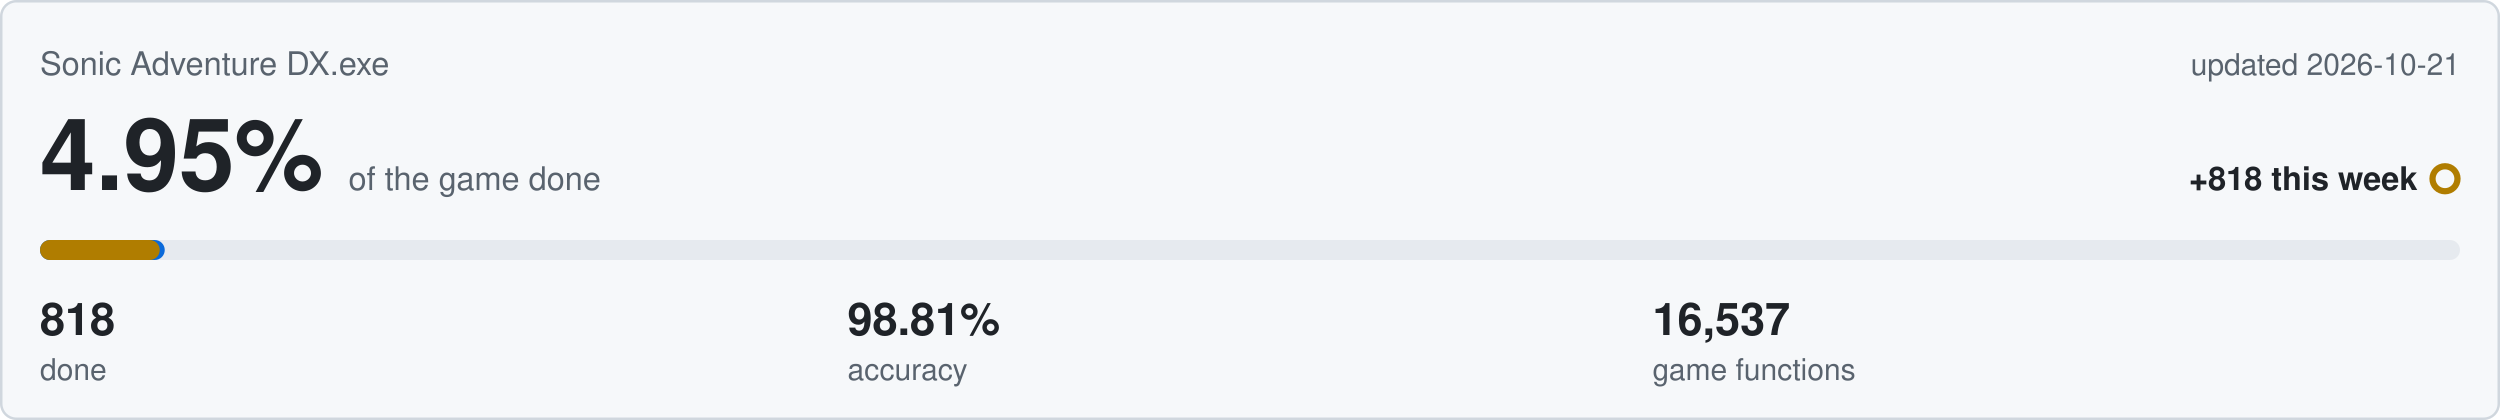
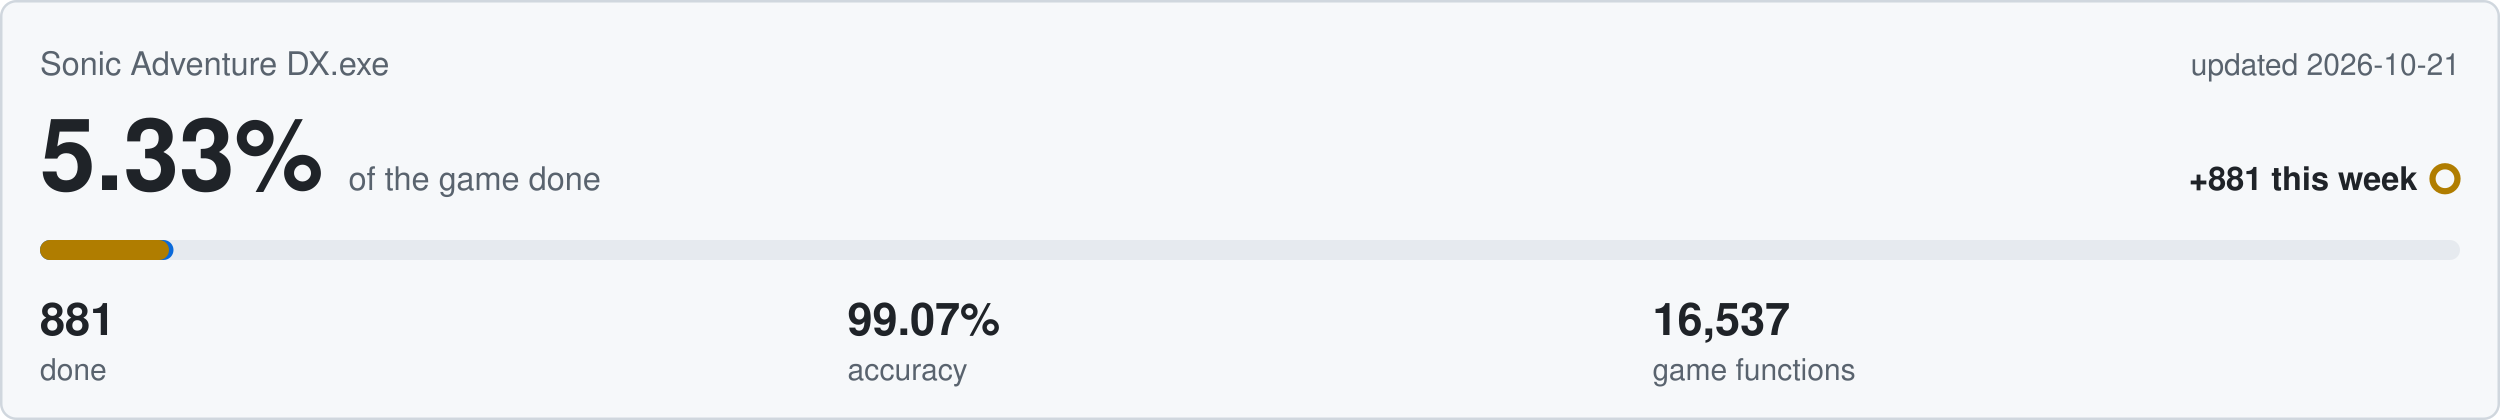
<svg xmlns="http://www.w3.org/2000/svg" viewBox="0 0 1000 168" width="1000" height="168">
  <rect x="0.5" y="0.5" width="999" height="167" rx="6" fill="#f6f8fa" stroke="#d0d7de" />
  <text x="16" y="30" font-family="Segoe UI,Helvetica,Arial,sans-serif" font-size="13" fill="#59636e">Sonic Adventure DX.exe</text>
  <text x="984" y="30" text-anchor="end" font-family="Segoe UI,Helvetica,Arial,sans-serif" font-size="12" fill="#59636e">updated 2026-10-21</text>
-   <text x="16" y="76" font-family="Segoe UI,Helvetica,Arial,sans-serif" font-size="40" font-weight="600" fill="#1f2328">4.95%<tspan dx="10" font-size="13" font-weight="400" fill="#59636e">of the game done</tspan>
+   <text x="16" y="76" font-family="Segoe UI,Helvetica,Arial,sans-serif" font-size="40" font-weight="600" fill="#1f2328">5.33%<tspan dx="10" font-size="13" font-weight="400" fill="#59636e">of the game done</tspan>
  </text>
-   <text x="967" y="76" text-anchor="end" font-family="Segoe UI,Helvetica,Arial,sans-serif" font-size="13" font-weight="600" fill="#1f2328">+818 this week</text>
+   <text x="967" y="76" text-anchor="end" font-family="Segoe UI,Helvetica,Arial,sans-serif" font-size="13" font-weight="600" fill="#1f2328">+881 this week</text>
  <circle cx="978" cy="71.5" r="5" fill="none" stroke="#b07d00" stroke-width="2.5" />
  <rect x="16" y="96" width="968" height="8" rx="4" fill="#e6eaef" />
-   <rect x="16" y="96" width="49.9" height="8" rx="4" fill="#0969da" />
-   <rect x="16" y="96" width="47.9" height="8" rx="4" fill="#b07d00" />
-   <text x="16" y="134" font-family="Segoe UI,Helvetica,Arial,sans-serif" font-size="18" font-weight="600" fill="#1f2328">818</text>
+   <rect x="16" y="96" width="53.4" height="8" rx="4" fill="#0969da" />
+   <rect x="16" y="96" width="51.6" height="8" rx="4" fill="#b07d00" />
+   <text x="16" y="134" font-family="Segoe UI,Helvetica,Arial,sans-serif" font-size="18" font-weight="600" fill="#1f2328">881</text>
  <text x="16" y="152" font-family="Segoe UI,Helvetica,Arial,sans-serif" font-size="12" fill="#59636e">done</text>
-   <text x="339" y="134" font-family="Segoe UI,Helvetica,Arial,sans-serif" font-size="18" font-weight="600" fill="#1f2328">98.81%</text>
+   <text x="339" y="134" font-family="Segoe UI,Helvetica,Arial,sans-serif" font-size="18" font-weight="600" fill="#1f2328">99.07%</text>
  <text x="339" y="152" font-family="Segoe UI,Helvetica,Arial,sans-serif" font-size="12" fill="#59636e">accuracy</text>
  <text x="661" y="134" font-family="Segoe UI,Helvetica,Arial,sans-serif" font-size="18" font-weight="600" fill="#1f2328">16,537</text>
  <text x="661" y="152" font-family="Segoe UI,Helvetica,Arial,sans-serif" font-size="12" fill="#59636e">game functions</text>
</svg>
